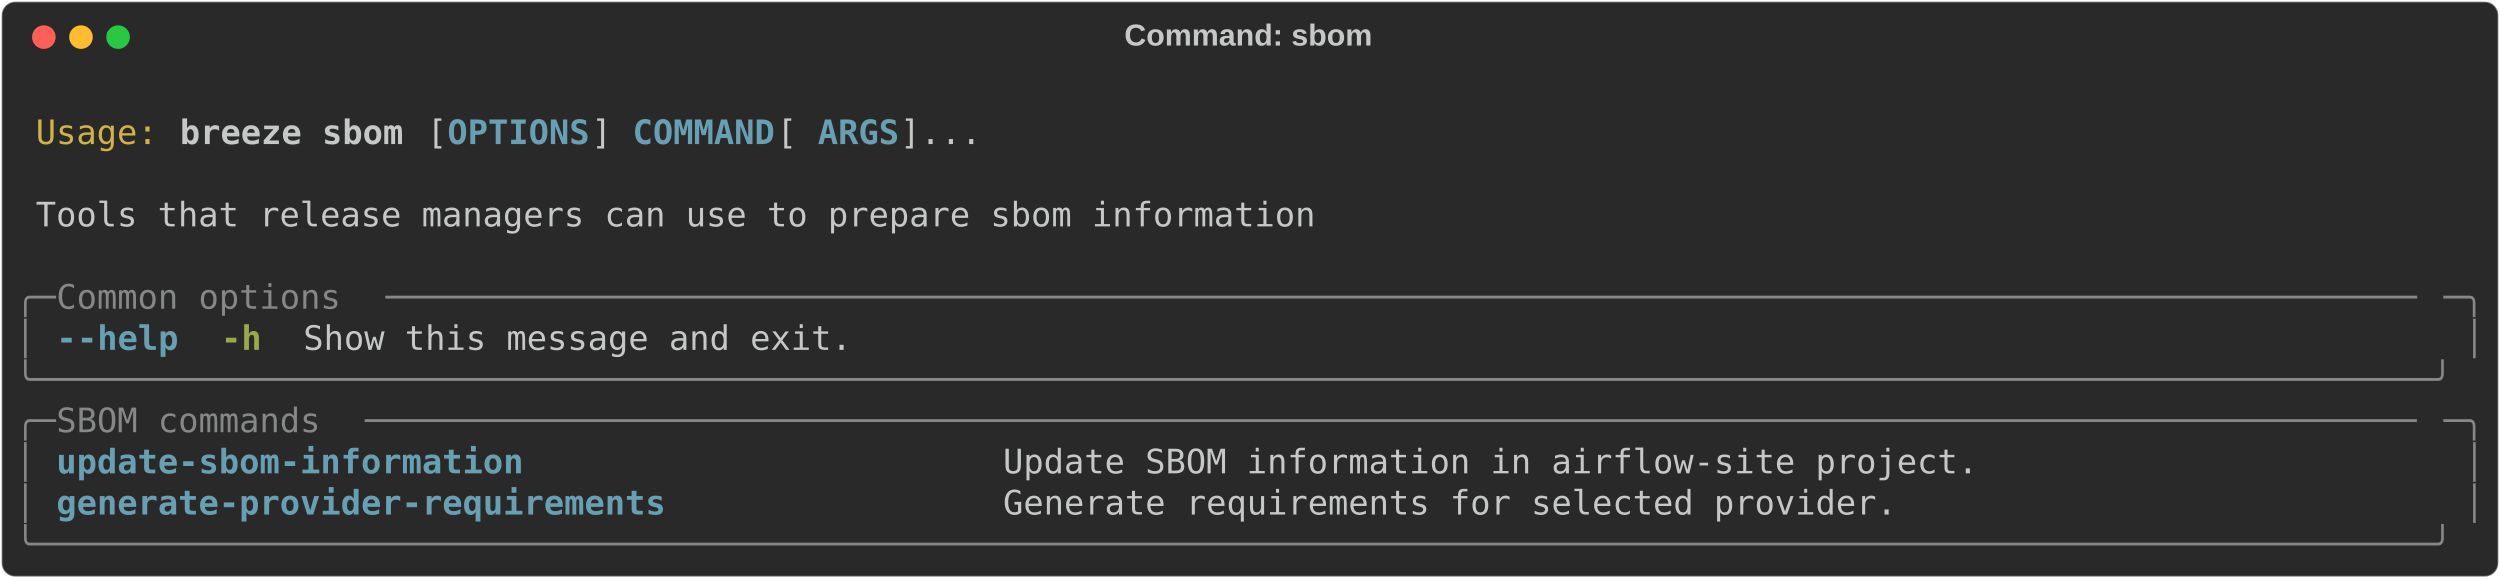
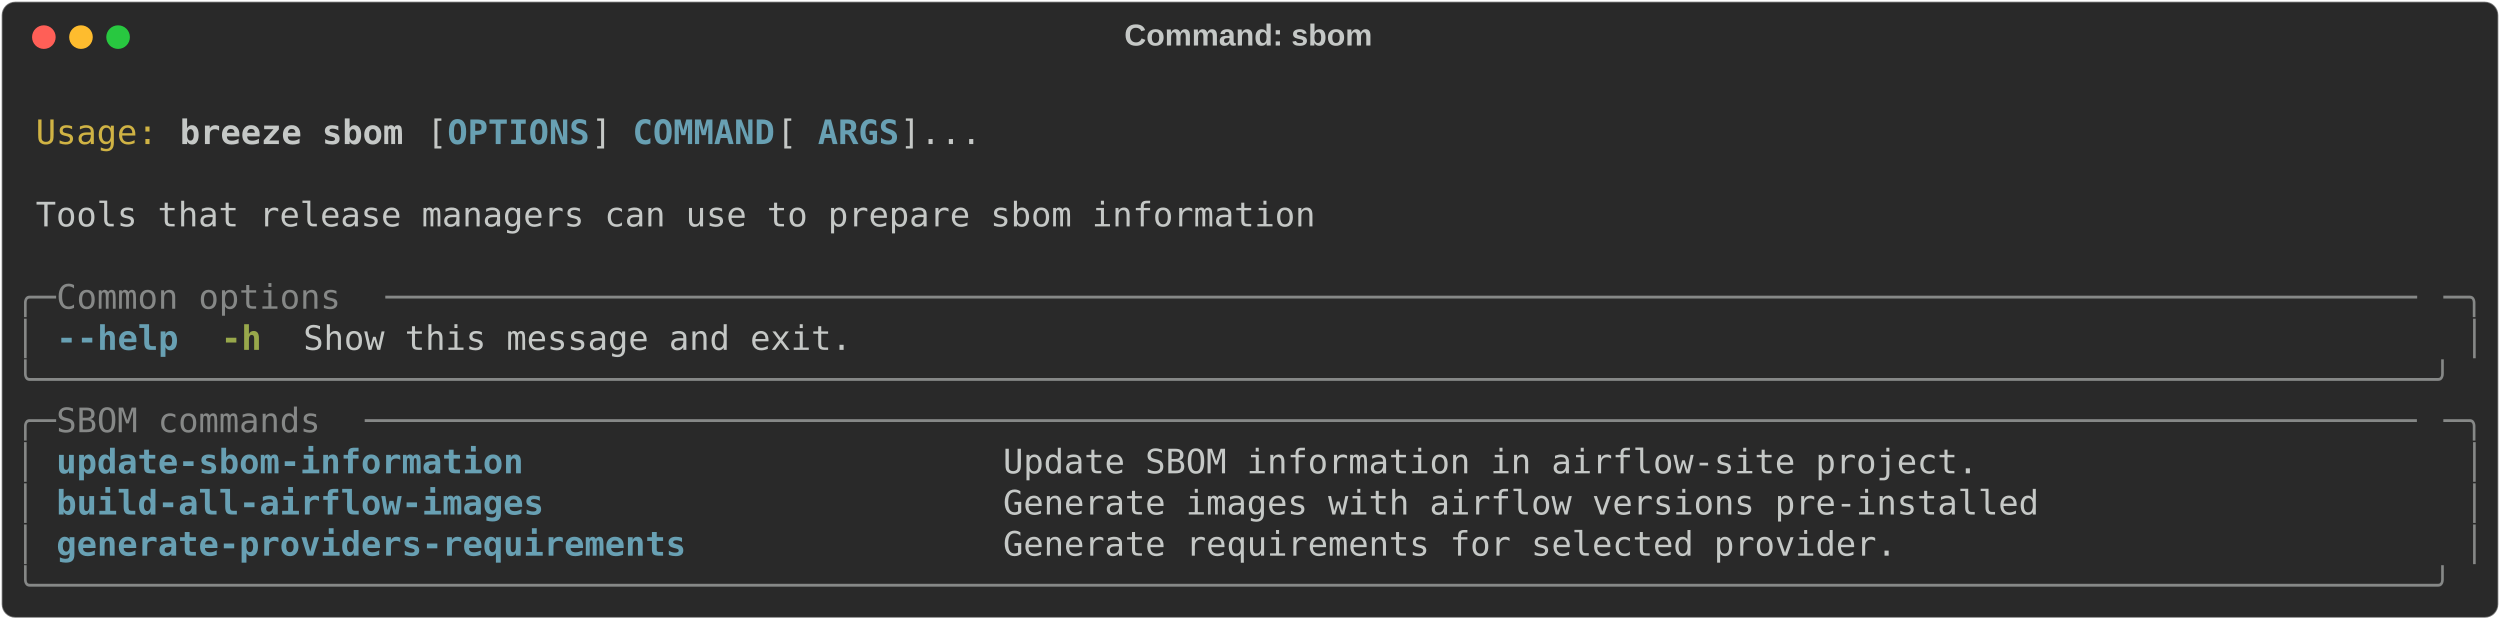
- <svg xmlns="http://www.w3.org/2000/svg" class="rich-terminal" viewBox="0 0 1482 342.8">
+ <svg xmlns="http://www.w3.org/2000/svg" class="rich-terminal" viewBox="0 0 1482 367.2">
  <style>

    @font-face {
        font-family: "Fira Code";
        src: local("FiraCode-Regular"),
                url("https://cdnjs.cloudflare.com/ajax/libs/firacode/6.2.0/woff2/FiraCode-Regular.woff2") format("woff2"),
                url("https://cdnjs.cloudflare.com/ajax/libs/firacode/6.2.0/woff/FiraCode-Regular.woff") format("woff");
        font-style: normal;
        font-weight: 400;
    }
    @font-face {
        font-family: "Fira Code";
        src: local("FiraCode-Bold"),
                url("https://cdnjs.cloudflare.com/ajax/libs/firacode/6.2.0/woff2/FiraCode-Bold.woff2") format("woff2"),
                url("https://cdnjs.cloudflare.com/ajax/libs/firacode/6.2.0/woff/FiraCode-Bold.woff") format("woff");
        font-style: bold;
        font-weight: 700;
    }

    .breeze-sbom-matrix {
        font-family: Fira Code, monospace;
        font-size: 20px;
        line-height: 24.4px;
        font-variant-east-asian: full-width;
    }

    .breeze-sbom-title {
        font-size: 18px;
        font-weight: bold;
        font-family: arial;
    }

    .breeze-sbom-r1 { fill: #c5c8c6 }
.breeze-sbom-r2 { fill: #d0b344 }
.breeze-sbom-r3 { fill: #c5c8c6;font-weight: bold }
.breeze-sbom-r4 { fill: #68a0b3;font-weight: bold }
.breeze-sbom-r5 { fill: #868887 }
.breeze-sbom-r6 { fill: #98a84b;font-weight: bold }
    </style>
  <defs>
    <clipPath id="breeze-sbom-clip-terminal">
-       <rect x="0" y="0" width="1463.0" height="291.8" />
+       <rect x="0" y="0" width="1463.0" height="316.2" />
    </clipPath>
    <clipPath id="breeze-sbom-line-0">
      <rect x="0" y="1.5" width="1464" height="24.65" />
    </clipPath>
    <clipPath id="breeze-sbom-line-1">
      <rect x="0" y="25.9" width="1464" height="24.65" />
    </clipPath>
    <clipPath id="breeze-sbom-line-2">
      <rect x="0" y="50.3" width="1464" height="24.65" />
    </clipPath>
    <clipPath id="breeze-sbom-line-3">
      <rect x="0" y="74.7" width="1464" height="24.65" />
    </clipPath>
    <clipPath id="breeze-sbom-line-4">
      <rect x="0" y="99.1" width="1464" height="24.65" />
    </clipPath>
    <clipPath id="breeze-sbom-line-5">
      <rect x="0" y="123.5" width="1464" height="24.65" />
    </clipPath>
    <clipPath id="breeze-sbom-line-6">
      <rect x="0" y="147.9" width="1464" height="24.65" />
    </clipPath>
    <clipPath id="breeze-sbom-line-7">
      <rect x="0" y="172.3" width="1464" height="24.65" />
    </clipPath>
    <clipPath id="breeze-sbom-line-8">
      <rect x="0" y="196.7" width="1464" height="24.65" />
    </clipPath>
    <clipPath id="breeze-sbom-line-9">
      <rect x="0" y="221.1" width="1464" height="24.65" />
    </clipPath>
    <clipPath id="breeze-sbom-line-10">
      <rect x="0" y="245.5" width="1464" height="24.65" />
    </clipPath>
+     <clipPath id="breeze-sbom-line-11">
+       <rect x="0" y="269.9" width="1464" height="24.65" />
+     </clipPath>
  </defs>
-   <rect fill="#292929" stroke="rgba(255,255,255,0.35)" stroke-width="1" x="1" y="1" width="1480" height="340.8" rx="8" />
+   <rect fill="#292929" stroke="rgba(255,255,255,0.35)" stroke-width="1" x="1" y="1" width="1480" height="365.2" rx="8" />
  <text class="breeze-sbom-title" fill="#c5c8c6" text-anchor="middle" x="740" y="27">Command: sbom</text>
  <g transform="translate(26,22)">
    <circle cx="0" cy="0" r="7" fill="#ff5f57" />
    <circle cx="22" cy="0" r="7" fill="#febc2e" />
    <circle cx="44" cy="0" r="7" fill="#28c840" />
  </g>
  <g transform="translate(9, 41)" clip-path="url(#breeze-sbom-clip-terminal)">
    <g class="breeze-sbom-matrix">
      <text class="breeze-sbom-r1" x="1464" y="20" textLength="12.2" clip-path="url(#breeze-sbom-line-0)">
</text>
      <text class="breeze-sbom-r2" x="12.2" y="44.4" textLength="73.2" clip-path="url(#breeze-sbom-line-1)">Usage:</text>
      <text class="breeze-sbom-r3" x="97.6" y="44.4" textLength="134.2" clip-path="url(#breeze-sbom-line-1)">breeze sbom</text>
      <text class="breeze-sbom-r1" x="244" y="44.4" textLength="12.2" clip-path="url(#breeze-sbom-line-1)">[</text>
      <text class="breeze-sbom-r4" x="256.2" y="44.4" textLength="85.4" clip-path="url(#breeze-sbom-line-1)">OPTIONS</text>
      <text class="breeze-sbom-r1" x="341.6" y="44.4" textLength="24.4" clip-path="url(#breeze-sbom-line-1)">] </text>
      <text class="breeze-sbom-r4" x="366" y="44.4" textLength="85.4" clip-path="url(#breeze-sbom-line-1)">COMMAND</text>
      <text class="breeze-sbom-r1" x="451.4" y="44.4" textLength="24.4" clip-path="url(#breeze-sbom-line-1)"> [</text>
      <text class="breeze-sbom-r4" x="475.8" y="44.4" textLength="48.8" clip-path="url(#breeze-sbom-line-1)">ARGS</text>
      <text class="breeze-sbom-r1" x="524.6" y="44.4" textLength="48.8" clip-path="url(#breeze-sbom-line-1)">]...</text>
      <text class="breeze-sbom-r1" x="1464" y="44.4" textLength="12.2" clip-path="url(#breeze-sbom-line-1)">
</text>
      <text class="breeze-sbom-r1" x="1464" y="68.8" textLength="12.2" clip-path="url(#breeze-sbom-line-2)">
</text>
      <text class="breeze-sbom-r1" x="12.2" y="93.2" textLength="768.6" clip-path="url(#breeze-sbom-line-3)">Tools that release managers can use to prepare sbom information</text>
      <text class="breeze-sbom-r1" x="1464" y="93.2" textLength="12.2" clip-path="url(#breeze-sbom-line-3)">
</text>
      <text class="breeze-sbom-r1" x="1464" y="117.6" textLength="12.2" clip-path="url(#breeze-sbom-line-4)">
</text>
      <text class="breeze-sbom-r5" x="0" y="142" textLength="24.4" clip-path="url(#breeze-sbom-line-5)">╭─</text>
      <text class="breeze-sbom-r5" x="24.4" y="142" textLength="195.2" clip-path="url(#breeze-sbom-line-5)"> Common options </text>
      <text class="breeze-sbom-r5" x="219.6" y="142" textLength="1220" clip-path="url(#breeze-sbom-line-5)">────────────────────────────────────────────────────────────────────────────────────────────────────</text>
      <text class="breeze-sbom-r5" x="1439.6" y="142" textLength="24.4" clip-path="url(#breeze-sbom-line-5)">─╮</text>
      <text class="breeze-sbom-r1" x="1464" y="142" textLength="12.2" clip-path="url(#breeze-sbom-line-5)">
</text>
      <text class="breeze-sbom-r5" x="0" y="166.4" textLength="12.2" clip-path="url(#breeze-sbom-line-6)">│</text>
      <text class="breeze-sbom-r4" x="24.4" y="166.4" textLength="12.2" clip-path="url(#breeze-sbom-line-6)">-</text>
      <text class="breeze-sbom-r4" x="36.6" y="166.4" textLength="61" clip-path="url(#breeze-sbom-line-6)">-help</text>
      <text class="breeze-sbom-r6" x="122" y="166.4" textLength="24.4" clip-path="url(#breeze-sbom-line-6)">-h</text>
      <text class="breeze-sbom-r1" x="170.8" y="166.4" textLength="329.4" clip-path="url(#breeze-sbom-line-6)">Show this message and exit.</text>
      <text class="breeze-sbom-r5" x="1451.8" y="166.4" textLength="12.2" clip-path="url(#breeze-sbom-line-6)">│</text>
      <text class="breeze-sbom-r1" x="1464" y="166.4" textLength="12.2" clip-path="url(#breeze-sbom-line-6)">
</text>
      <text class="breeze-sbom-r5" x="0" y="190.8" textLength="1464" clip-path="url(#breeze-sbom-line-7)">╰──────────────────────────────────────────────────────────────────────────────────────────────────────────────────────╯</text>
      <text class="breeze-sbom-r1" x="1464" y="190.8" textLength="12.2" clip-path="url(#breeze-sbom-line-7)">
</text>
      <text class="breeze-sbom-r5" x="0" y="215.2" textLength="24.4" clip-path="url(#breeze-sbom-line-8)">╭─</text>
      <text class="breeze-sbom-r5" x="24.4" y="215.2" textLength="183" clip-path="url(#breeze-sbom-line-8)"> SBOM commands </text>
      <text class="breeze-sbom-r5" x="207.4" y="215.2" textLength="1232.2" clip-path="url(#breeze-sbom-line-8)">─────────────────────────────────────────────────────────────────────────────────────────────────────</text>
      <text class="breeze-sbom-r5" x="1439.6" y="215.2" textLength="24.4" clip-path="url(#breeze-sbom-line-8)">─╮</text>
      <text class="breeze-sbom-r1" x="1464" y="215.2" textLength="12.2" clip-path="url(#breeze-sbom-line-8)">
</text>
      <text class="breeze-sbom-r5" x="0" y="239.6" textLength="12.2" clip-path="url(#breeze-sbom-line-9)">│</text>
      <text class="breeze-sbom-r4" x="24.4" y="239.6" textLength="536.8" clip-path="url(#breeze-sbom-line-9)">update-sbom-information                     </text>
      <text class="breeze-sbom-r1" x="585.6" y="239.6" textLength="854" clip-path="url(#breeze-sbom-line-9)">Update SBOM information in airflow-site project.                      </text>
      <text class="breeze-sbom-r5" x="1451.8" y="239.6" textLength="12.2" clip-path="url(#breeze-sbom-line-9)">│</text>
      <text class="breeze-sbom-r1" x="1464" y="239.6" textLength="12.2" clip-path="url(#breeze-sbom-line-9)">
</text>
      <text class="breeze-sbom-r5" x="0" y="264" textLength="12.2" clip-path="url(#breeze-sbom-line-10)">│</text>
-       <text class="breeze-sbom-r4" x="24.4" y="264" textLength="536.8" clip-path="url(#breeze-sbom-line-10)">generate-provider-requirements              </text>
-       <text class="breeze-sbom-r1" x="585.6" y="264" textLength="854" clip-path="url(#breeze-sbom-line-10)">Generate requirements for selected provider.                          </text>
+       <text class="breeze-sbom-r4" x="24.4" y="264" textLength="536.8" clip-path="url(#breeze-sbom-line-10)">build-all-airflow-images                    </text>
+       <text class="breeze-sbom-r1" x="585.6" y="264" textLength="854" clip-path="url(#breeze-sbom-line-10)">Generate images with airflow versions pre-installed                   </text>
      <text class="breeze-sbom-r5" x="1451.8" y="264" textLength="12.2" clip-path="url(#breeze-sbom-line-10)">│</text>
      <text class="breeze-sbom-r1" x="1464" y="264" textLength="12.2" clip-path="url(#breeze-sbom-line-10)">
</text>
-       <text class="breeze-sbom-r5" x="0" y="288.4" textLength="1464" clip-path="url(#breeze-sbom-line-11)">╰──────────────────────────────────────────────────────────────────────────────────────────────────────────────────────╯</text>
+       <text class="breeze-sbom-r5" x="0" y="288.4" textLength="12.2" clip-path="url(#breeze-sbom-line-11)">│</text>
+       <text class="breeze-sbom-r4" x="24.4" y="288.4" textLength="536.8" clip-path="url(#breeze-sbom-line-11)">generate-providers-requirements             </text>
+       <text class="breeze-sbom-r1" x="585.6" y="288.4" textLength="854" clip-path="url(#breeze-sbom-line-11)">Generate requirements for selected provider.                          </text>
+       <text class="breeze-sbom-r5" x="1451.8" y="288.4" textLength="12.2" clip-path="url(#breeze-sbom-line-11)">│</text>
      <text class="breeze-sbom-r1" x="1464" y="288.4" textLength="12.2" clip-path="url(#breeze-sbom-line-11)">
+ </text>
+       <text class="breeze-sbom-r5" x="0" y="312.8" textLength="1464" clip-path="url(#breeze-sbom-line-12)">╰──────────────────────────────────────────────────────────────────────────────────────────────────────────────────────╯</text>
+       <text class="breeze-sbom-r1" x="1464" y="312.8" textLength="12.2" clip-path="url(#breeze-sbom-line-12)">
</text>
    </g>
  </g>
</svg>
